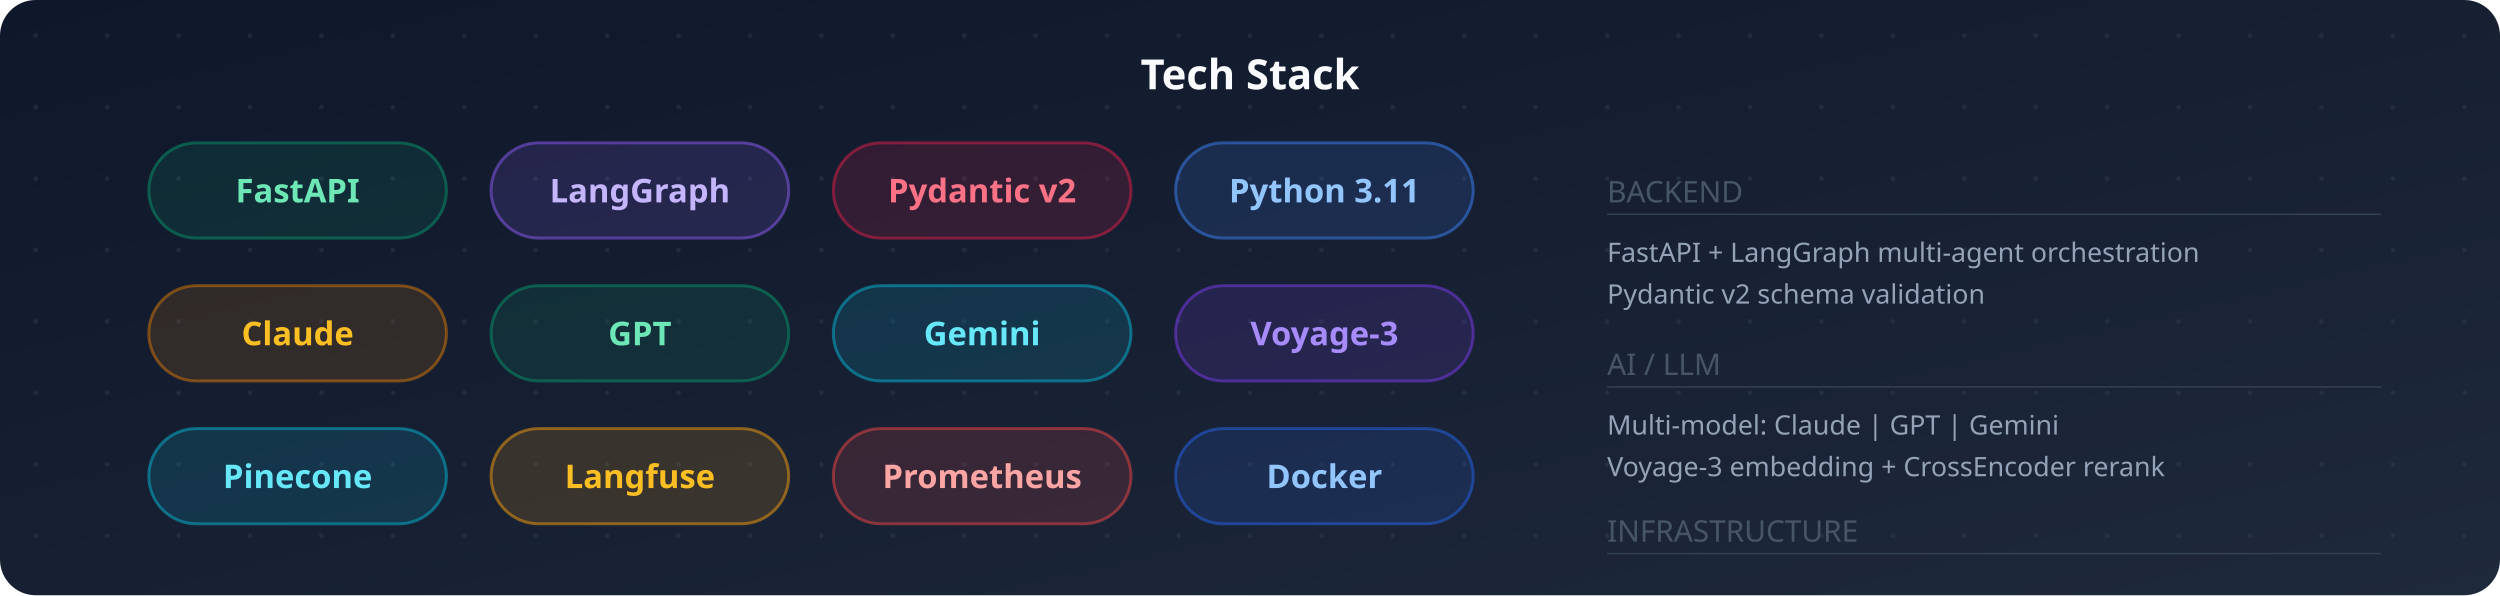
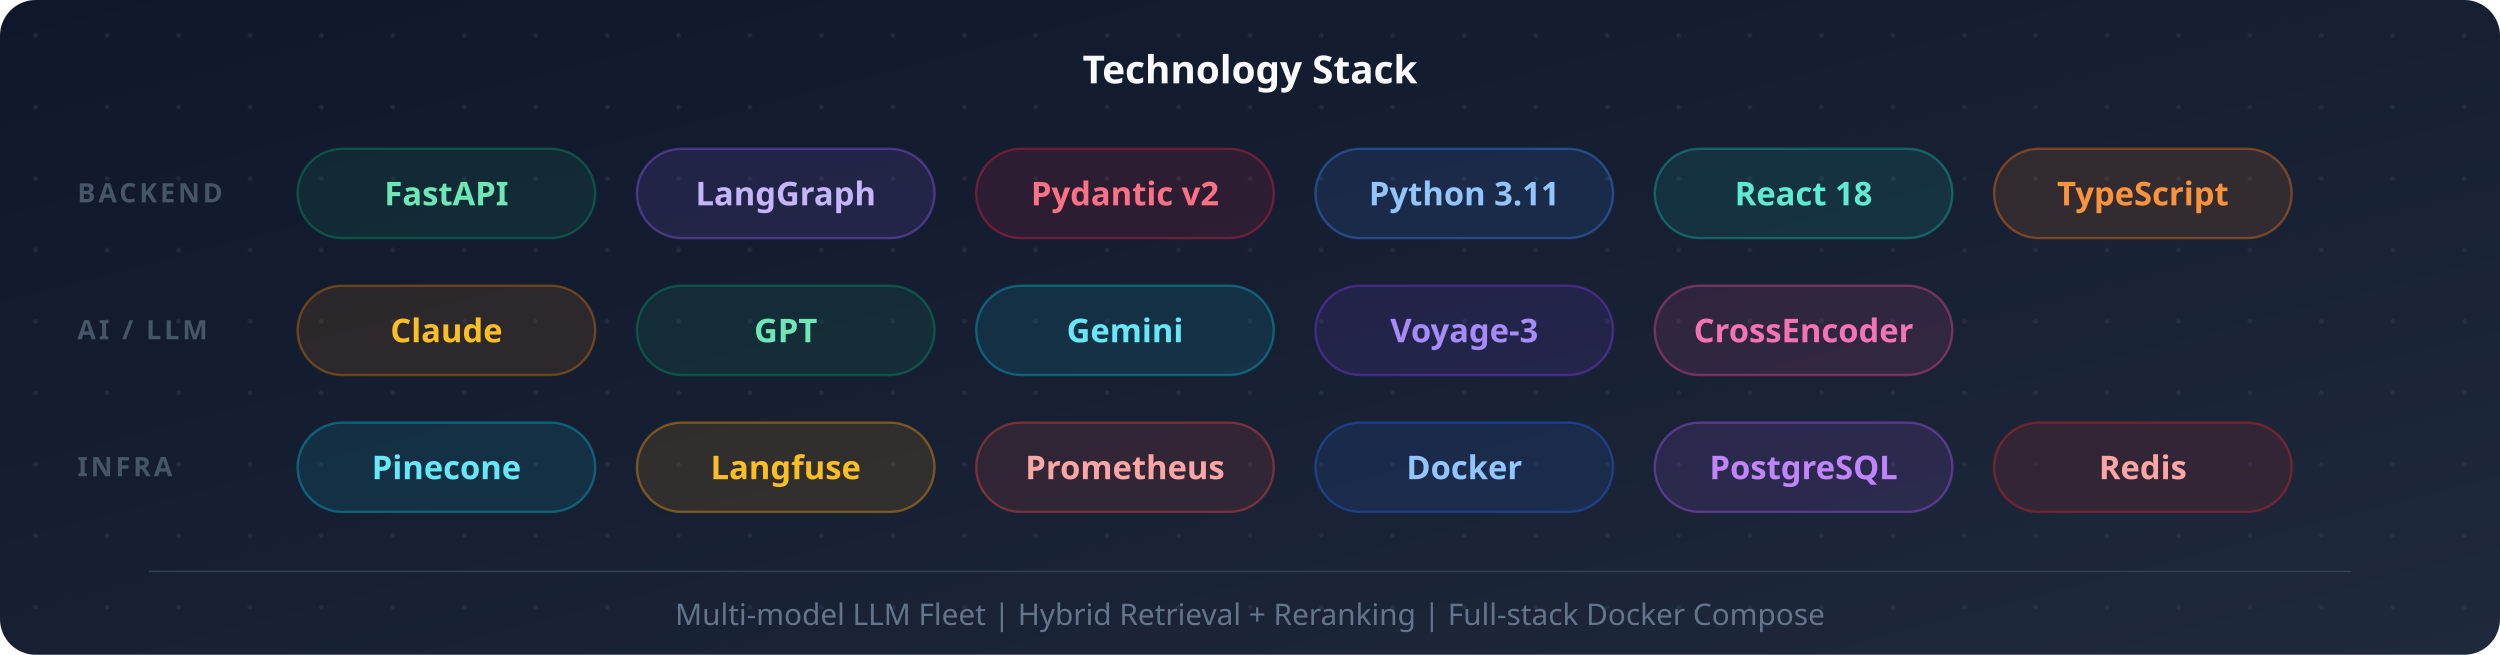
- <svg xmlns="http://www.w3.org/2000/svg" width="840" height="200" viewBox="0 0 840 200">
+ <svg xmlns="http://www.w3.org/2000/svg" width="840" height="220" viewBox="0 0 840 220">
  <defs>
    <linearGradient id="tsbg" x1="0%" y1="0%" x2="100%" y2="100%">
      <stop offset="0%" stop-color="#0f172a" />
      <stop offset="100%" stop-color="#1e293b" />
    </linearGradient>
    <pattern id="tsgrid" width="24" height="24" patternUnits="userSpaceOnUse">
      <circle cx="12" cy="12" r="0.8" fill="#334155" opacity="0.4" />
    </pattern>
  </defs>
-   <rect width="840" height="200" rx="12" fill="url(#tsbg)" />
-   <rect width="840" height="200" rx="12" fill="url(#tsgrid)" />
-   <text x="420" y="30" text-anchor="middle" font-family="system-ui,sans-serif" font-size="14" font-weight="700" fill="#f8fafc">Tech Stack</text>
-   <g transform="translate(50, 48)">
-     <rect width="100" height="32" rx="16" fill="#059669" opacity="0.15" />
-     <rect width="100" height="32" rx="16" fill="none" stroke="#059669" stroke-width="1" opacity="0.5">
-       <animate attributeName="opacity" values="0.3;0.7;0.3" dur="3s" repeatCount="indefinite" />
+   <rect width="840" height="220" rx="12" fill="url(#tsbg)" />
+   <rect width="840" height="220" rx="12" fill="url(#tsgrid)" />
+   <text x="420" y="28" text-anchor="middle" font-family="system-ui,sans-serif" font-size="13" font-weight="700" fill="#f8fafc">Technology Stack</text>
+   <text x="26" y="68" font-family="system-ui,sans-serif" font-size="9" font-weight="600" fill="#475569" letter-spacing="1">BACKEND</text>
+   <text x="26" y="114" font-family="system-ui,sans-serif" font-size="9" font-weight="600" fill="#475569" letter-spacing="1">AI / LLM</text>
+   <text x="26" y="160" font-family="system-ui,sans-serif" font-size="9" font-weight="600" fill="#475569" letter-spacing="1">INFRA</text>
+   <g transform="translate(100, 50)">
+     <rect width="100" height="30" rx="15" fill="#059669" opacity="0.12" />
+     <rect width="100" height="30" rx="15" fill="none" stroke="#059669" stroke-width="0.8" opacity="0.4">
+       <animate attributeName="opacity" values="0.3;0.6;0.3" dur="3s" repeatCount="indefinite" />
    </rect>
-     <text x="50" y="20" text-anchor="middle" font-family="system-ui,sans-serif" font-size="11" font-weight="600" fill="#6ee7b7">FastAPI</text>
+     <text x="50" y="19" text-anchor="middle" font-family="system-ui,sans-serif" font-size="11" font-weight="600" fill="#6ee7b7">FastAPI</text>
  </g>
-   <g transform="translate(165, 48)">
-     <rect width="100" height="32" rx="16" fill="#8b5cf6" opacity="0.15" />
-     <rect width="100" height="32" rx="16" fill="none" stroke="#8b5cf6" stroke-width="1" opacity="0.5">
-       <animate attributeName="opacity" values="0.3;0.7;0.3" dur="3s" begin="0.3s" repeatCount="indefinite" />
+   <g transform="translate(214, 50)">
+     <rect width="100" height="30" rx="15" fill="#8b5cf6" opacity="0.12" />
+     <rect width="100" height="30" rx="15" fill="none" stroke="#8b5cf6" stroke-width="0.8" opacity="0.4">
+       <animate attributeName="opacity" values="0.3;0.6;0.3" dur="3s" begin="0.3s" repeatCount="indefinite" />
    </rect>
-     <text x="50" y="20" text-anchor="middle" font-family="system-ui,sans-serif" font-size="11" font-weight="600" fill="#c4b5fd">LangGraph</text>
+     <text x="50" y="19" text-anchor="middle" font-family="system-ui,sans-serif" font-size="11" font-weight="600" fill="#c4b5fd">LangGraph</text>
  </g>
-   <g transform="translate(280, 48)">
-     <rect width="100" height="32" rx="16" fill="#e11d48" opacity="0.15" />
-     <rect width="100" height="32" rx="16" fill="none" stroke="#e11d48" stroke-width="1" opacity="0.5">
-       <animate attributeName="opacity" values="0.3;0.7;0.3" dur="3s" begin="0.6s" repeatCount="indefinite" />
+   <g transform="translate(328, 50)">
+     <rect width="100" height="30" rx="15" fill="#e11d48" opacity="0.12" />
+     <rect width="100" height="30" rx="15" fill="none" stroke="#e11d48" stroke-width="0.8" opacity="0.4">
+       <animate attributeName="opacity" values="0.3;0.6;0.3" dur="3s" begin="0.6s" repeatCount="indefinite" />
    </rect>
-     <text x="50" y="20" text-anchor="middle" font-family="system-ui,sans-serif" font-size="11" font-weight="600" fill="#fb7185">Pydantic v2</text>
+     <text x="50" y="19" text-anchor="middle" font-family="system-ui,sans-serif" font-size="11" font-weight="600" fill="#fb7185">Pydantic v2</text>
  </g>
-   <g transform="translate(395, 48)">
-     <rect width="100" height="32" rx="16" fill="#3b82f6" opacity="0.15" />
-     <rect width="100" height="32" rx="16" fill="none" stroke="#3b82f6" stroke-width="1" opacity="0.5">
-       <animate attributeName="opacity" values="0.3;0.7;0.3" dur="3s" begin="0.9s" repeatCount="indefinite" />
+   <g transform="translate(442, 50)">
+     <rect width="100" height="30" rx="15" fill="#3b82f6" opacity="0.12" />
+     <rect width="100" height="30" rx="15" fill="none" stroke="#3b82f6" stroke-width="0.8" opacity="0.4">
+       <animate attributeName="opacity" values="0.3;0.6;0.3" dur="3s" begin="0.9s" repeatCount="indefinite" />
    </rect>
-     <text x="50" y="20" text-anchor="middle" font-family="system-ui,sans-serif" font-size="11" font-weight="600" fill="#93c5fd">Python 3.11</text>
+     <text x="50" y="19" text-anchor="middle" font-family="system-ui,sans-serif" font-size="11" font-weight="600" fill="#93c5fd">Python 3.11</text>
  </g>
-   <g transform="translate(50, 96)">
-     <rect width="100" height="32" rx="16" fill="#d97706" opacity="0.15" />
-     <rect width="100" height="32" rx="16" fill="none" stroke="#d97706" stroke-width="1" opacity="0.5">
-       <animate attributeName="opacity" values="0.3;0.7;0.3" dur="3s" begin="1.2s" repeatCount="indefinite" />
+   <g transform="translate(556, 50)">
+     <rect width="100" height="30" rx="15" fill="#14b8a6" opacity="0.12" />
+     <rect width="100" height="30" rx="15" fill="none" stroke="#14b8a6" stroke-width="0.8" opacity="0.4">
+       <animate attributeName="opacity" values="0.3;0.6;0.3" dur="3s" begin="1.2s" repeatCount="indefinite" />
    </rect>
-     <text x="50" y="20" text-anchor="middle" font-family="system-ui,sans-serif" font-size="11" font-weight="600" fill="#fbbf24">Claude</text>
+     <text x="50" y="19" text-anchor="middle" font-family="system-ui,sans-serif" font-size="11" font-weight="600" fill="#5eead4">React 18</text>
  </g>
-   <g transform="translate(165, 96)">
-     <rect width="100" height="32" rx="16" fill="#059669" opacity="0.15" />
-     <rect width="100" height="32" rx="16" fill="none" stroke="#059669" stroke-width="1" opacity="0.5">
-       <animate attributeName="opacity" values="0.3;0.7;0.3" dur="3s" begin="1.5s" repeatCount="indefinite" />
+   <g transform="translate(670, 50)">
+     <rect width="100" height="30" rx="15" fill="#f97316" opacity="0.12" />
+     <rect width="100" height="30" rx="15" fill="none" stroke="#f97316" stroke-width="0.8" opacity="0.4">
+       <animate attributeName="opacity" values="0.3;0.6;0.3" dur="3s" begin="1.5s" repeatCount="indefinite" />
    </rect>
-     <text x="50" y="20" text-anchor="middle" font-family="system-ui,sans-serif" font-size="11" font-weight="600" fill="#6ee7b7">GPT</text>
+     <text x="50" y="19" text-anchor="middle" font-family="system-ui,sans-serif" font-size="11" font-weight="600" fill="#fb923c">TypeScript</text>
  </g>
-   <g transform="translate(280, 96)">
-     <rect width="100" height="32" rx="16" fill="#06b6d4" opacity="0.15" />
-     <rect width="100" height="32" rx="16" fill="none" stroke="#06b6d4" stroke-width="1" opacity="0.5">
-       <animate attributeName="opacity" values="0.3;0.7;0.3" dur="3s" begin="1.8s" repeatCount="indefinite" />
+   <g transform="translate(100, 96)">
+     <rect width="100" height="30" rx="15" fill="#d97706" opacity="0.12" />
+     <rect width="100" height="30" rx="15" fill="none" stroke="#d97706" stroke-width="0.8" opacity="0.4">
+       <animate attributeName="opacity" values="0.3;0.6;0.3" dur="3.5s" repeatCount="indefinite" />
    </rect>
-     <text x="50" y="20" text-anchor="middle" font-family="system-ui,sans-serif" font-size="11" font-weight="600" fill="#67e8f9">Gemini</text>
+     <text x="50" y="19" text-anchor="middle" font-family="system-ui,sans-serif" font-size="11" font-weight="600" fill="#fbbf24">Claude</text>
  </g>
-   <g transform="translate(395, 96)">
-     <rect width="100" height="32" rx="16" fill="#7c3aed" opacity="0.15" />
-     <rect width="100" height="32" rx="16" fill="none" stroke="#7c3aed" stroke-width="1" opacity="0.5">
-       <animate attributeName="opacity" values="0.3;0.7;0.3" dur="3s" begin="2.1s" repeatCount="indefinite" />
+   <g transform="translate(214, 96)">
+     <rect width="100" height="30" rx="15" fill="#059669" opacity="0.12" />
+     <rect width="100" height="30" rx="15" fill="none" stroke="#059669" stroke-width="0.8" opacity="0.4">
+       <animate attributeName="opacity" values="0.3;0.6;0.3" dur="3.5s" begin="0.4s" repeatCount="indefinite" />
    </rect>
-     <text x="50" y="20" text-anchor="middle" font-family="system-ui,sans-serif" font-size="11" font-weight="600" fill="#a78bfa">Voyage-3</text>
+     <text x="50" y="19" text-anchor="middle" font-family="system-ui,sans-serif" font-size="11" font-weight="600" fill="#6ee7b7">GPT</text>
  </g>
-   <g transform="translate(50, 144)">
-     <rect width="100" height="32" rx="16" fill="#06b6d4" opacity="0.15" />
-     <rect width="100" height="32" rx="16" fill="none" stroke="#06b6d4" stroke-width="1" opacity="0.5">
-       <animate attributeName="opacity" values="0.3;0.7;0.3" dur="3.5s" repeatCount="indefinite" />
+   <g transform="translate(328, 96)">
+     <rect width="100" height="30" rx="15" fill="#06b6d4" opacity="0.12" />
+     <rect width="100" height="30" rx="15" fill="none" stroke="#06b6d4" stroke-width="0.8" opacity="0.4">
+       <animate attributeName="opacity" values="0.3;0.6;0.3" dur="3.5s" begin="0.8s" repeatCount="indefinite" />
    </rect>
-     <text x="50" y="20" text-anchor="middle" font-family="system-ui,sans-serif" font-size="11" font-weight="600" fill="#67e8f9">Pinecone</text>
+     <text x="50" y="19" text-anchor="middle" font-family="system-ui,sans-serif" font-size="11" font-weight="600" fill="#67e8f9">Gemini</text>
  </g>
-   <g transform="translate(165, 144)">
-     <rect width="100" height="32" rx="16" fill="#f59e0b" opacity="0.15" />
-     <rect width="100" height="32" rx="16" fill="none" stroke="#f59e0b" stroke-width="1" opacity="0.5">
-       <animate attributeName="opacity" values="0.3;0.7;0.3" dur="3.5s" begin="0.5s" repeatCount="indefinite" />
+   <g transform="translate(442, 96)">
+     <rect width="100" height="30" rx="15" fill="#7c3aed" opacity="0.12" />
+     <rect width="100" height="30" rx="15" fill="none" stroke="#7c3aed" stroke-width="0.8" opacity="0.4">
+       <animate attributeName="opacity" values="0.3;0.6;0.3" dur="3.5s" begin="1.2s" repeatCount="indefinite" />
    </rect>
-     <text x="50" y="20" text-anchor="middle" font-family="system-ui,sans-serif" font-size="11" font-weight="600" fill="#fbbf24">Langfuse</text>
+     <text x="50" y="19" text-anchor="middle" font-family="system-ui,sans-serif" font-size="11" font-weight="600" fill="#a78bfa">Voyage-3</text>
  </g>
-   <g transform="translate(280, 144)">
-     <rect width="100" height="32" rx="16" fill="#ef4444" opacity="0.15" />
-     <rect width="100" height="32" rx="16" fill="none" stroke="#ef4444" stroke-width="1" opacity="0.5">
-       <animate attributeName="opacity" values="0.3;0.7;0.3" dur="3.5s" begin="1s" repeatCount="indefinite" />
+   <g transform="translate(556, 96)">
+     <rect width="100" height="30" rx="15" fill="#ec4899" opacity="0.12" />
+     <rect width="100" height="30" rx="15" fill="none" stroke="#ec4899" stroke-width="0.8" opacity="0.4">
+       <animate attributeName="opacity" values="0.3;0.6;0.3" dur="3.5s" begin="1.6s" repeatCount="indefinite" />
    </rect>
-     <text x="50" y="20" text-anchor="middle" font-family="system-ui,sans-serif" font-size="11" font-weight="600" fill="#fca5a5">Prometheus</text>
+     <text x="50" y="19" text-anchor="middle" font-family="system-ui,sans-serif" font-size="11" font-weight="600" fill="#f472b6">CrossEncoder</text>
  </g>
-   <g transform="translate(395, 144)">
-     <rect width="100" height="32" rx="16" fill="#2563eb" opacity="0.15" />
-     <rect width="100" height="32" rx="16" fill="none" stroke="#2563eb" stroke-width="1" opacity="0.5">
-       <animate attributeName="opacity" values="0.3;0.7;0.3" dur="3.5s" begin="1.5s" repeatCount="indefinite" />
+   <g transform="translate(100, 142)">
+     <rect width="100" height="30" rx="15" fill="#06b6d4" opacity="0.12" />
+     <rect width="100" height="30" rx="15" fill="none" stroke="#06b6d4" stroke-width="0.8" opacity="0.4">
+       <animate attributeName="opacity" values="0.3;0.6;0.3" dur="4s" repeatCount="indefinite" />
    </rect>
-     <text x="50" y="20" text-anchor="middle" font-family="system-ui,sans-serif" font-size="11" font-weight="600" fill="#93c5fd">Docker</text>
+     <text x="50" y="19" text-anchor="middle" font-family="system-ui,sans-serif" font-size="11" font-weight="600" fill="#67e8f9">Pinecone</text>
  </g>
-   <text x="540" y="68" font-family="system-ui,sans-serif" font-size="10" fill="#475569">BACKEND</text>
-   <line x1="540" y1="72" x2="800" y2="72" stroke="#334155" stroke-width="0.5" />
-   <text x="540" y="88" font-family="system-ui,sans-serif" font-size="9" fill="#94a3b8">FastAPI + LangGraph multi-agent orchestration</text>
-   <text x="540" y="102" font-family="system-ui,sans-serif" font-size="9" fill="#94a3b8">Pydantic v2 schema validation</text>
-   <text x="540" y="126" font-family="system-ui,sans-serif" font-size="10" fill="#475569">AI / LLM</text>
-   <line x1="540" y1="130" x2="800" y2="130" stroke="#334155" stroke-width="0.5" />
-   <text x="540" y="146" font-family="system-ui,sans-serif" font-size="9" fill="#94a3b8">Multi-model: Claude | GPT | Gemini</text>
-   <text x="540" y="160" font-family="system-ui,sans-serif" font-size="9" fill="#94a3b8">Voyage-3 embedding + CrossEncoder rerank</text>
-   <text x="540" y="182" font-family="system-ui,sans-serif" font-size="10" fill="#475569">INFRASTRUCTURE</text>
-   <line x1="540" y1="186" x2="800" y2="186" stroke="#334155" stroke-width="0.5" />
+   <g transform="translate(214, 142)">
+     <rect width="100" height="30" rx="15" fill="#f59e0b" opacity="0.12" />
+     <rect width="100" height="30" rx="15" fill="none" stroke="#f59e0b" stroke-width="0.8" opacity="0.4">
+       <animate attributeName="opacity" values="0.3;0.6;0.3" dur="4s" begin="0.5s" repeatCount="indefinite" />
+     </rect>
+     <text x="50" y="19" text-anchor="middle" font-family="system-ui,sans-serif" font-size="11" font-weight="600" fill="#fbbf24">Langfuse</text>
+   </g>
+   <g transform="translate(328, 142)">
+     <rect width="100" height="30" rx="15" fill="#ef4444" opacity="0.12" />
+     <rect width="100" height="30" rx="15" fill="none" stroke="#ef4444" stroke-width="0.8" opacity="0.4">
+       <animate attributeName="opacity" values="0.3;0.6;0.3" dur="4s" begin="1s" repeatCount="indefinite" />
+     </rect>
+     <text x="50" y="19" text-anchor="middle" font-family="system-ui,sans-serif" font-size="11" font-weight="600" fill="#fca5a5">Prometheus</text>
+   </g>
+   <g transform="translate(442, 142)">
+     <rect width="100" height="30" rx="15" fill="#2563eb" opacity="0.12" />
+     <rect width="100" height="30" rx="15" fill="none" stroke="#2563eb" stroke-width="0.8" opacity="0.4">
+       <animate attributeName="opacity" values="0.3;0.6;0.3" dur="4s" begin="1.5s" repeatCount="indefinite" />
+     </rect>
+     <text x="50" y="19" text-anchor="middle" font-family="system-ui,sans-serif" font-size="11" font-weight="600" fill="#93c5fd">Docker</text>
+   </g>
+   <g transform="translate(556, 142)">
+     <rect width="100" height="30" rx="15" fill="#a855f7" opacity="0.12" />
+     <rect width="100" height="30" rx="15" fill="none" stroke="#a855f7" stroke-width="0.8" opacity="0.4">
+       <animate attributeName="opacity" values="0.3;0.6;0.3" dur="4s" begin="2s" repeatCount="indefinite" />
+     </rect>
+     <text x="50" y="19" text-anchor="middle" font-family="system-ui,sans-serif" font-size="11" font-weight="600" fill="#c084fc">PostgreSQL</text>
+   </g>
+   <g transform="translate(670, 142)">
+     <rect width="100" height="30" rx="15" fill="#dc2626" opacity="0.12" />
+     <rect width="100" height="30" rx="15" fill="none" stroke="#dc2626" stroke-width="0.8" opacity="0.4">
+       <animate attributeName="opacity" values="0.3;0.6;0.3" dur="4s" begin="2.5s" repeatCount="indefinite" />
+     </rect>
+     <text x="50" y="19" text-anchor="middle" font-family="system-ui,sans-serif" font-size="11" font-weight="600" fill="#fca5a5">Redis</text>
+   </g>
+   <line x1="50" y1="192" x2="790" y2="192" stroke="#334155" stroke-width="0.5" />
+   <text x="420" y="210" text-anchor="middle" font-family="system-ui,sans-serif" font-size="10" fill="#64748b">Multi-model LLM Fleet  |  Hybrid Retrieval + Reranking  |  Full-stack Docker Compose</text>
</svg>
